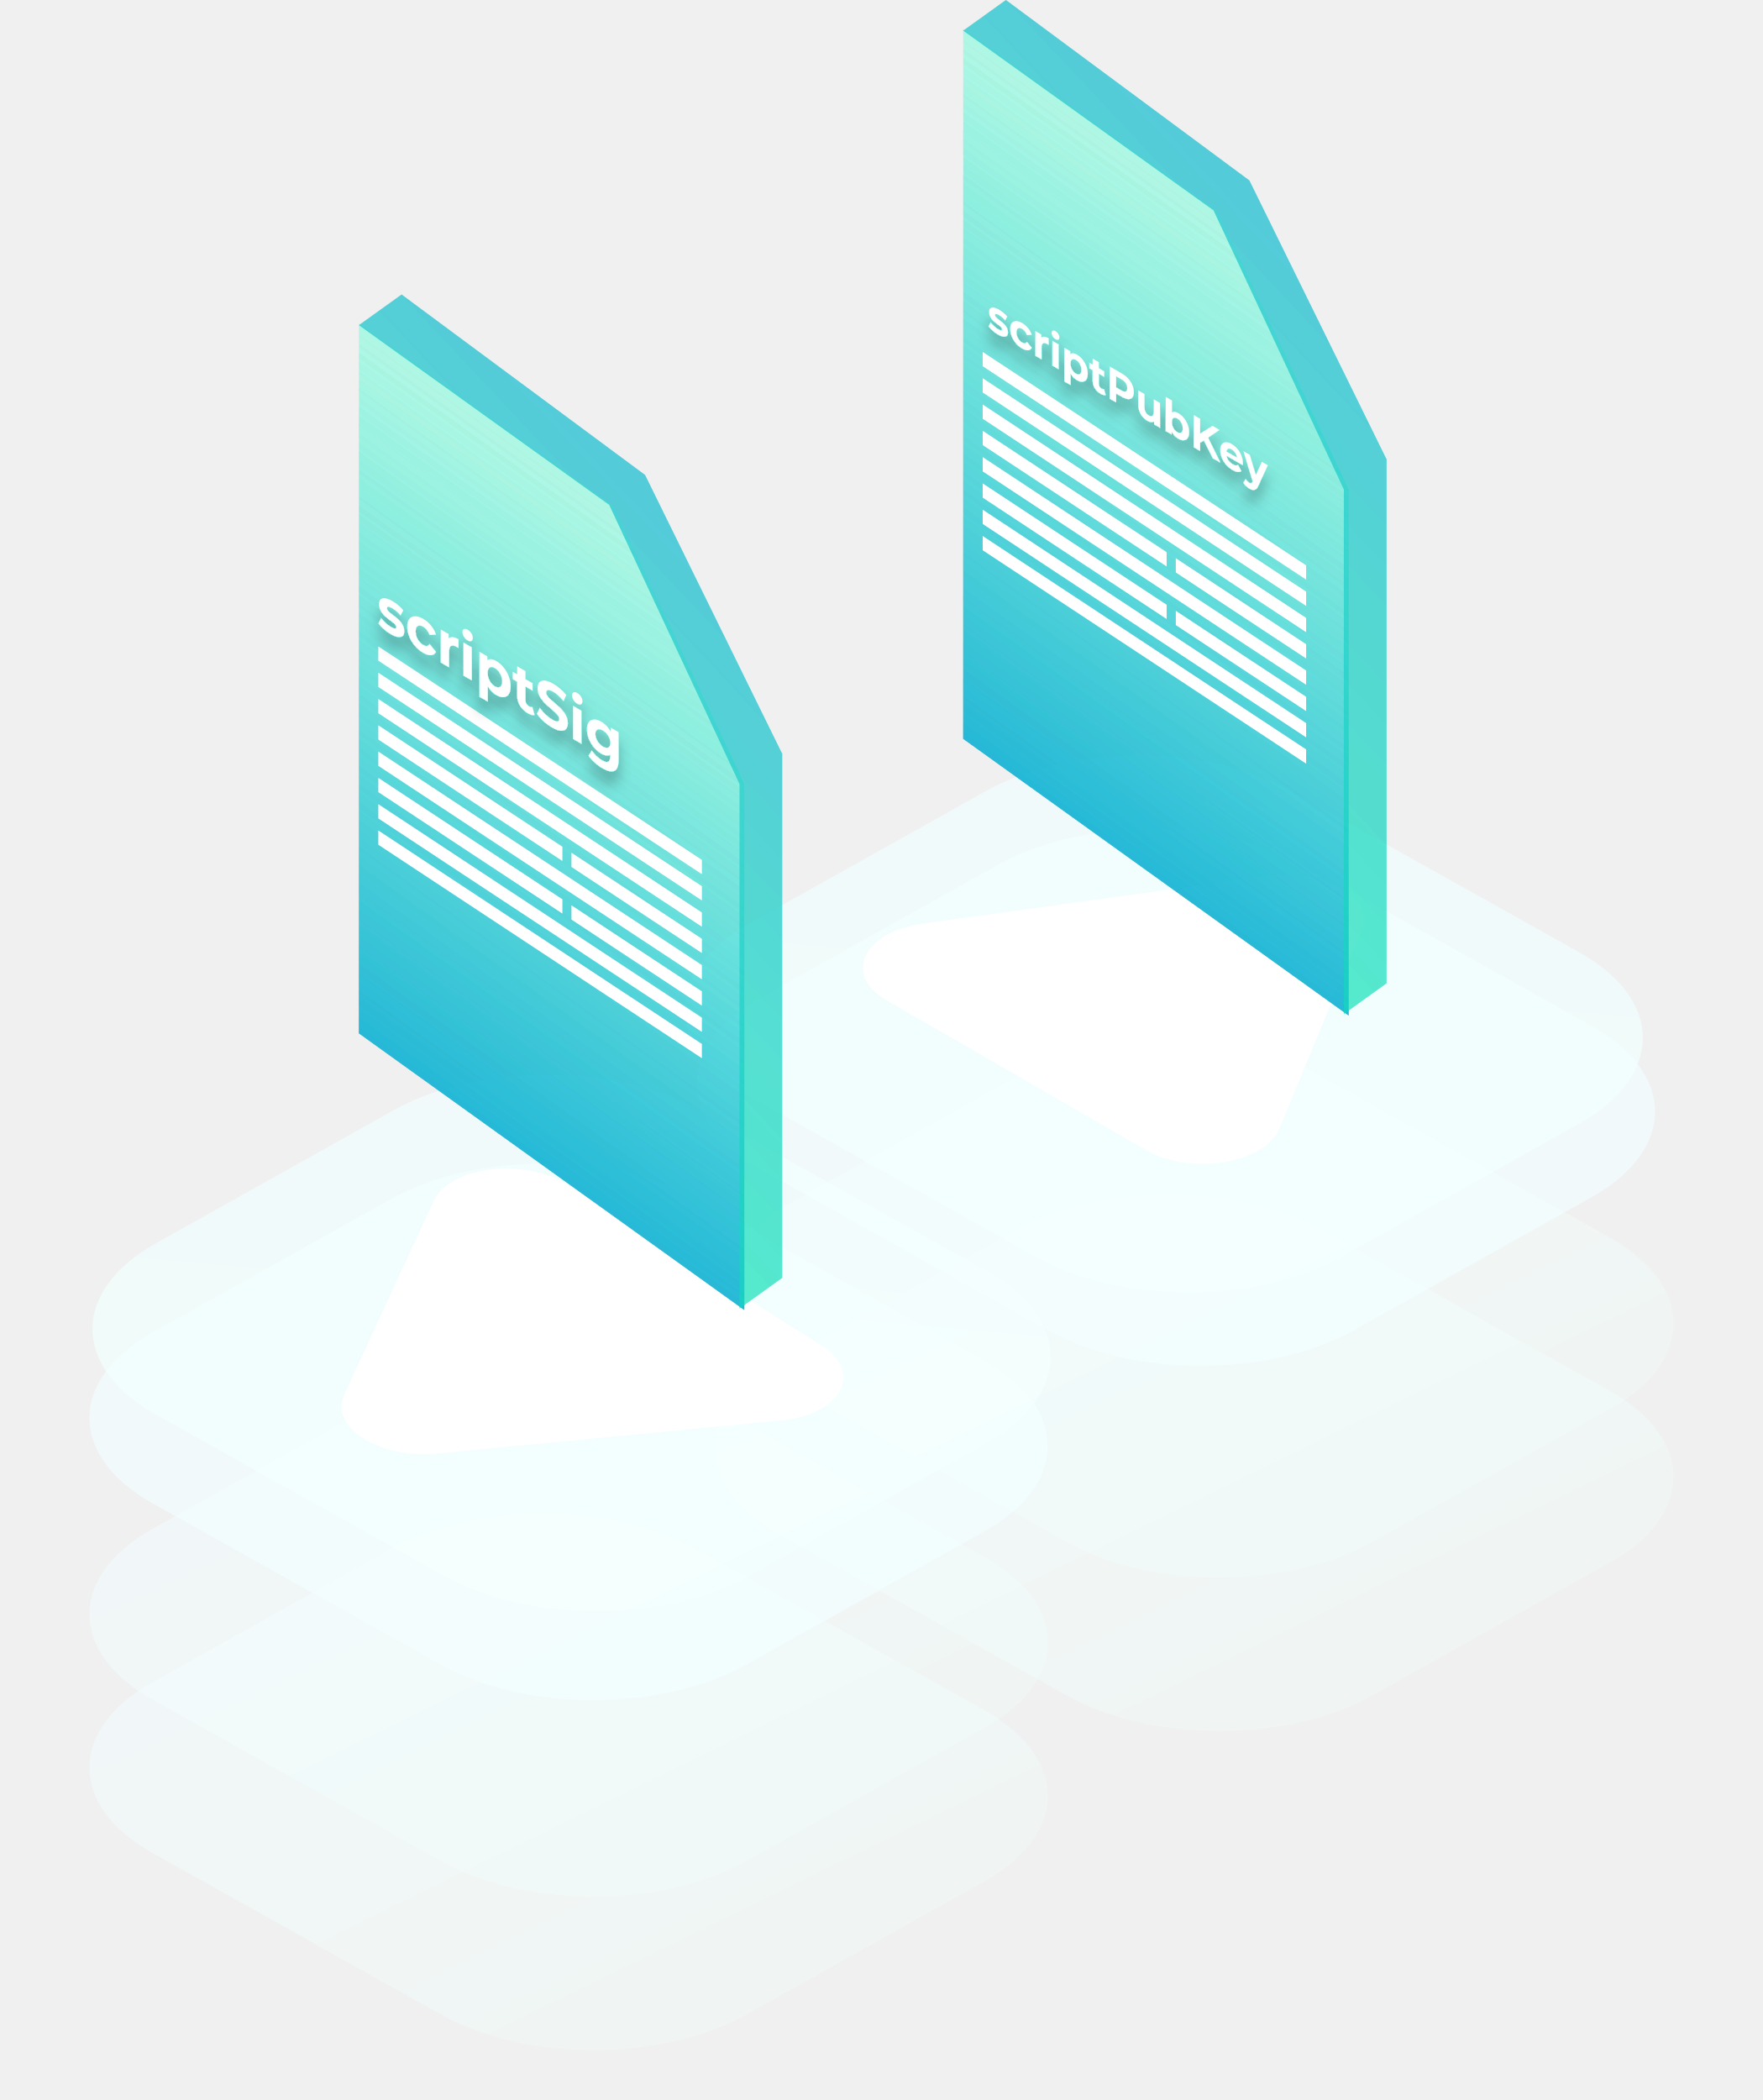
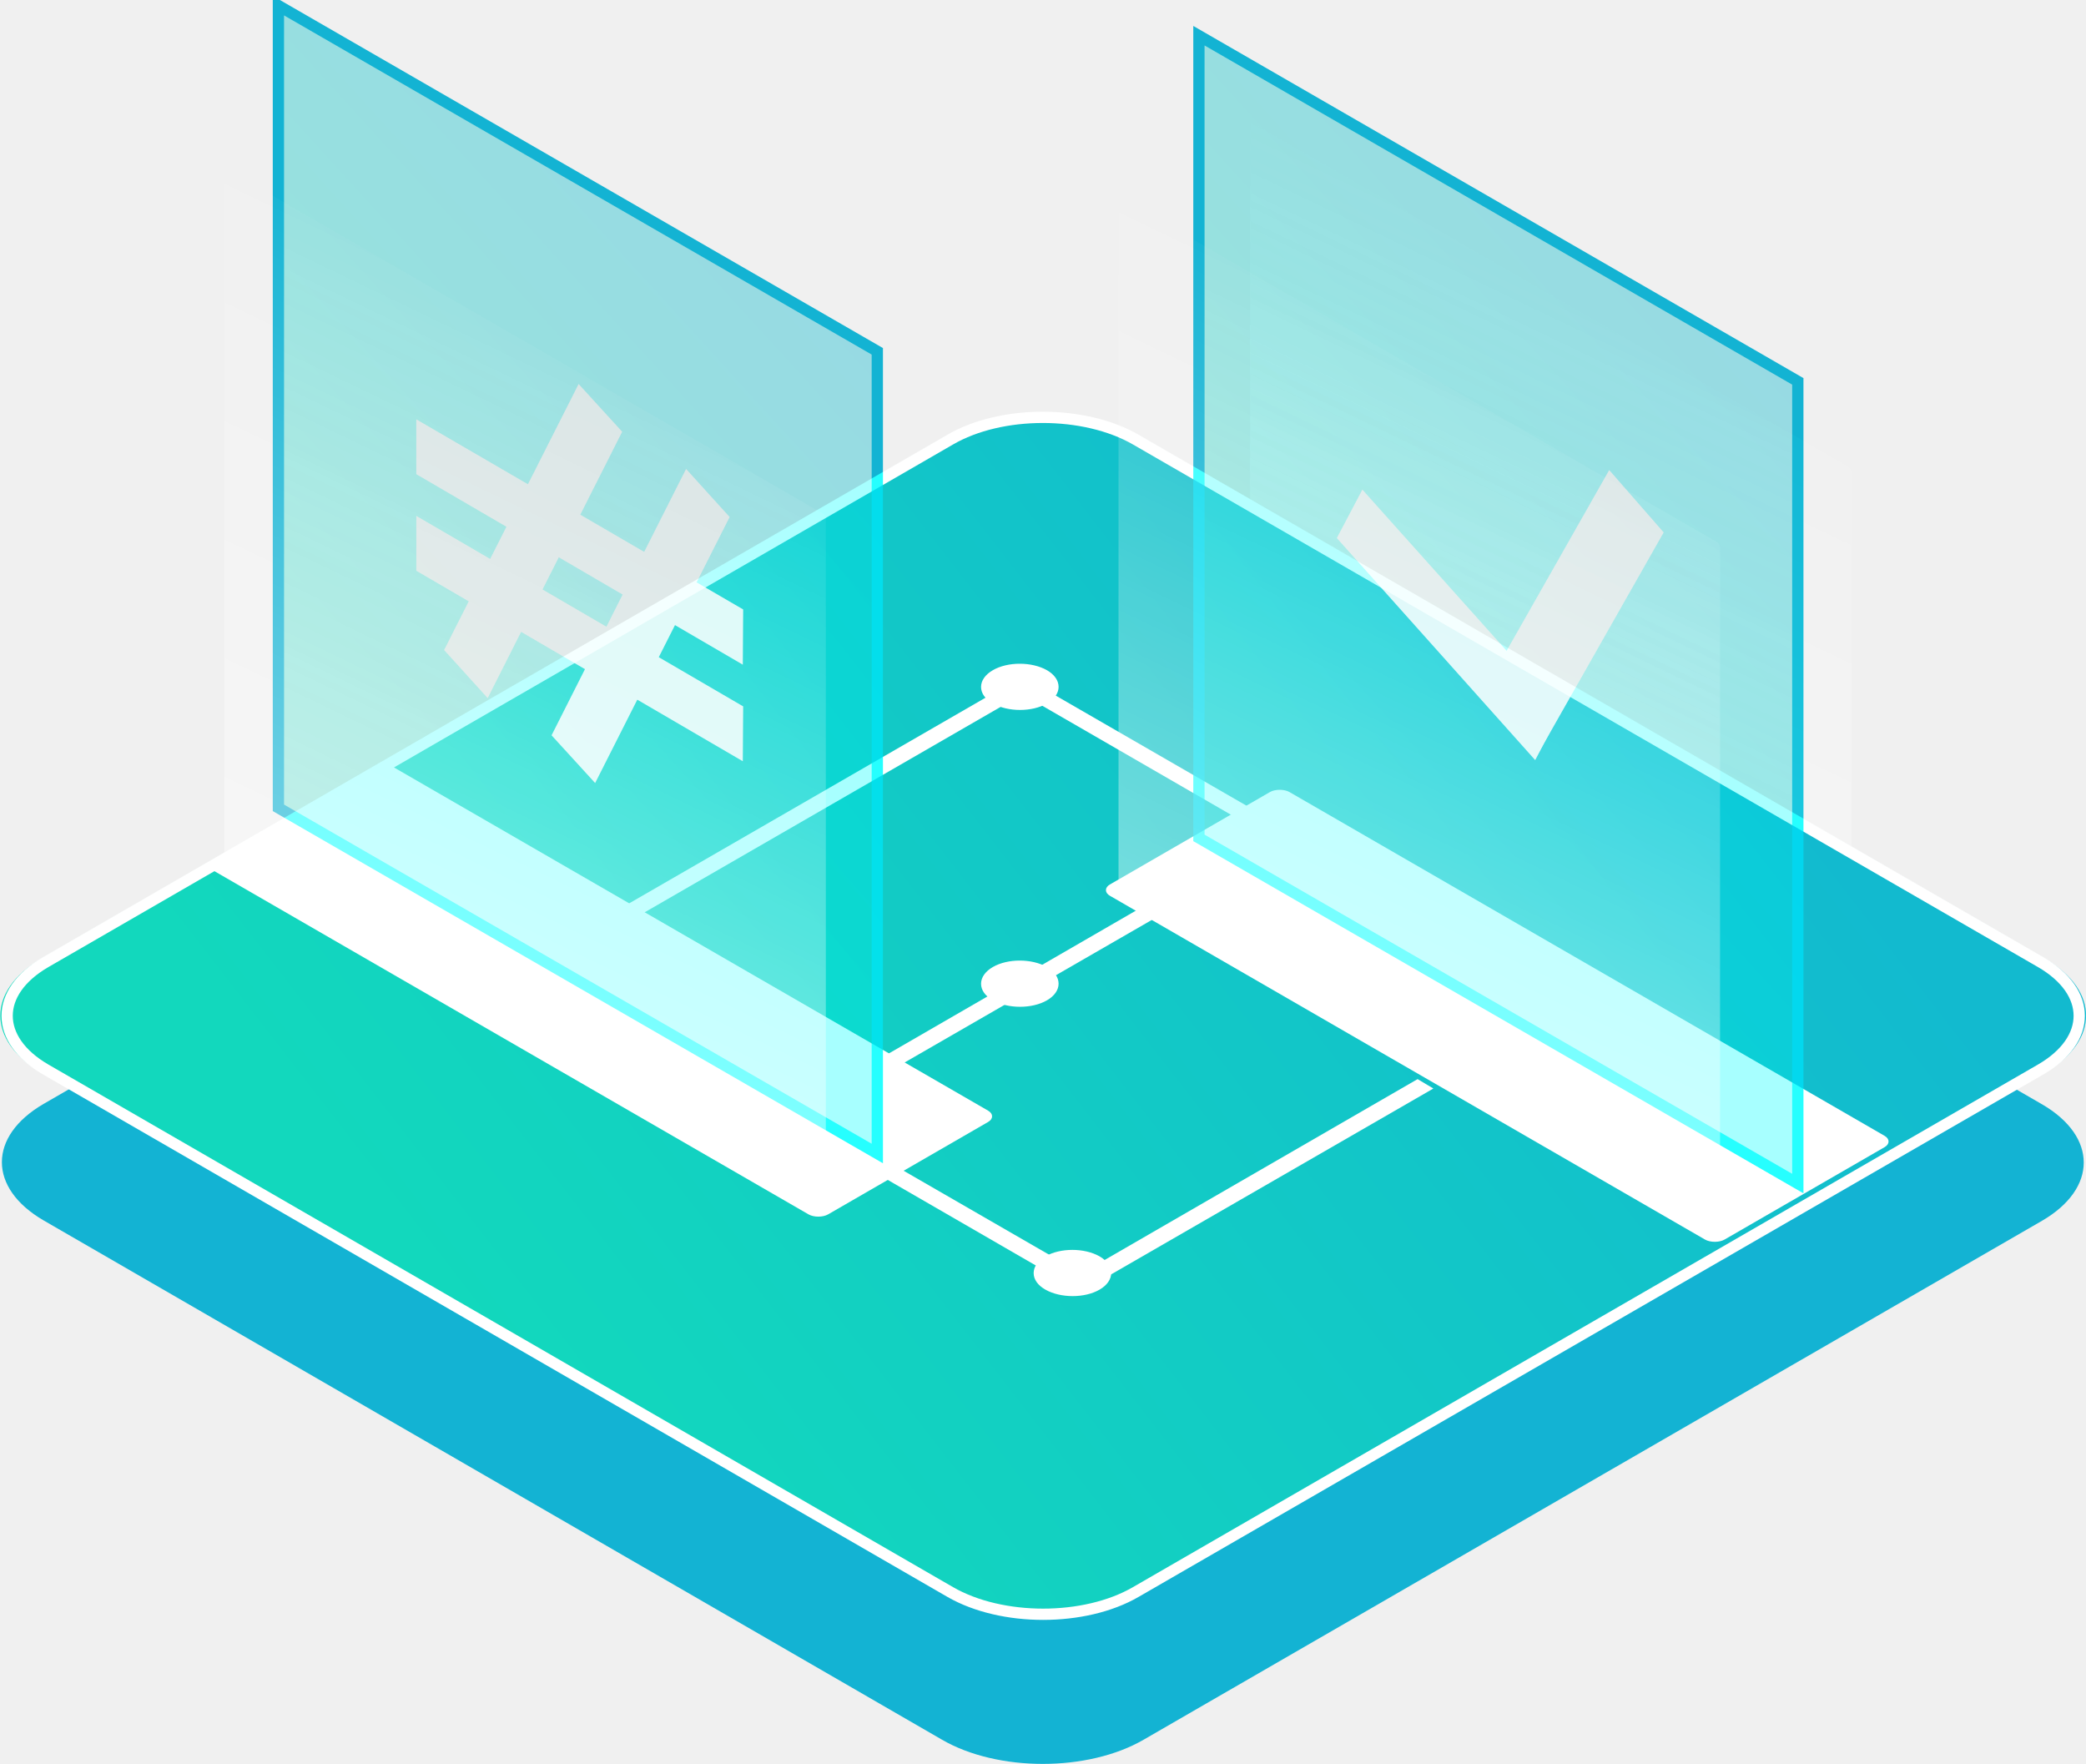
- <svg xmlns="http://www.w3.org/2000/svg" fill="none" viewBox="0 0 574.67 684.52">
-   <g style="mix-blend-mode:screen">
-     <rect width="221.779" height="203.028" rx="57" transform="matrix(0.872565 0.488498 -0.872565 0.488498 381.156 373)" fill="url(#paint0_linear_149_21)" />
-   </g>
-   <g style="mix-blend-mode:screen">
-     <rect width="221.779" height="203.028" rx="57" transform="matrix(0.872565 0.488498 -0.872565 0.488498 177.156 477)" fill="url(#paint1_linear_149_21)" />
-   </g>
-   <g style="mix-blend-mode:screen">
-     <rect width="221.779" height="203.028" rx="57" transform="matrix(0.872565 0.488498 -0.872565 0.488498 381.156 323)" fill="url(#paint2_linear_149_21)" />
-   </g>
-   <g style="mix-blend-mode:screen">
-     <rect width="221.779" height="203.028" rx="57" transform="matrix(0.872565 0.488498 -0.872565 0.488498 375.156 254)" fill="url(#paint3_linear_149_21)" />
-   </g>
-   <g style="mix-blend-mode:screen">
-     <rect width="221.779" height="203.028" rx="57" transform="matrix(0.872565 0.488498 -0.872565 0.488498 178.156 334)" fill="url(#paint4_linear_149_21)" />
-   </g>
-   <g style="mix-blend-mode:screen">
-     <rect width="221.779" height="203.028" rx="57" transform="matrix(0.872565 0.488498 -0.872565 0.488498 177.156 427)" fill="url(#paint5_linear_149_21)" />
-   </g>
-   <g style="mix-blend-mode:screen">
-     <rect width="221.779" height="203.028" rx="57" transform="matrix(0.872565 0.488498 -0.872565 0.488498 177.156 363)" fill="url(#paint6_linear_149_21)" />
-   </g>
-   <g style="mix-blend-mode:screen">
-     <rect width="221.779" height="203.028" rx="57" transform="matrix(0.872565 0.488498 -0.872565 0.488498 371.156 230)" fill="url(#paint7_linear_149_21)" />
-   </g>
-   <g style="mix-blend-mode:screen">
-     <path d="M412.681 285.627C431.331 283.059 448.116 292.75 443.667 303.517L417.033 367.975C412.365 379.272 388.053 383.241 373.829 375.029L288.819 325.949C274.595 317.737 281.471 303.7 301.038 301.005L412.681 285.627Z" fill="white" />
-   </g>
-   <g style="mix-blend-mode:screen">
-     <path d="M142.403 473.8C123.664 475.599 107.291 465.226 112.179 454.651L141.442 391.343C146.571 380.248 171.025 377.281 184.9 386.072L267.818 438.606C281.693 447.396 274.246 461.138 254.585 463.026L142.403 473.8Z" fill="white" />
-   </g>
-   <path fill-rule="evenodd" clip-rule="evenodd" d="M199.885 164.926L117 105.433V336.828L242.628 427V255.53L199.885 164.926Z" fill="url(#paint8_linear_149_21)" />
-   <path fill-rule="evenodd" clip-rule="evenodd" d="M199.885 164.926L117 105.433V336.828L242.628 427V255.53L199.885 164.926Z" fill="url(#paint9_linear_149_21)" />
-   <path fill-rule="evenodd" clip-rule="evenodd" d="M117 105.988L130.916 96L210.286 154.82L210.287 154.819L254.89 245.503L255.002 245.423V416.523L241.086 426.511V255.527L241.08 255.532L198.502 164.354L198.414 164.425L117 105.988Z" fill="url(#paint10_linear_149_21)" />
-   <g style="mix-blend-mode:screen">
-     <rect width="126.313" height="4.616" transform="matrix(0.834691 0.550719 0 1 123.352 210.729)" fill="white" />
-   </g>
-   <g style="mix-blend-mode:screen">
-     <rect width="71.837" height="4.616" transform="matrix(0.834691 0.550719 0 1 123.352 236.444)" fill="white" />
-   </g>
-   <g style="mix-blend-mode:screen">
-     <rect width="50.884" height="4.616" transform="matrix(0.834691 0.550719 0 1 186.312 277.984)" fill="white" />
-   </g>
-   <g style="mix-blend-mode:screen">
-     <rect width="50.884" height="4.616" transform="matrix(0.834691 0.550719 0 1 186.312 295.127)" fill="white" />
-   </g>
-   <g style="mix-blend-mode:screen">
-     <rect width="126.313" height="4.616" transform="matrix(0.834691 0.550719 0 1 123.352 227.873)" fill="white" />
-   </g>
-   <g style="mix-blend-mode:screen">
-     <rect width="126.313" height="4.616" transform="matrix(0.834691 0.550719 0 1 123.352 219.301)" fill="white" />
-   </g>
-   <g style="mix-blend-mode:screen">
-     <rect width="126.313" height="4.616" transform="matrix(0.834691 0.550719 0 1 123.352 245.016)" fill="white" />
-   </g>
-   <g style="mix-blend-mode:screen">
-     <rect width="126.313" height="4.616" transform="matrix(0.834691 0.550719 0 1 123.352 270.731)" fill="white" />
-   </g>
-   <g style="mix-blend-mode:screen">
-     <rect width="126.313" height="4.616" transform="matrix(0.834691 0.550719 0 1 123.352 262.159)" fill="white" />
-   </g>
-   <g style="mix-blend-mode:screen">
-     <rect width="71.837" height="4.616" transform="matrix(0.834691 0.550719 0 1 123.352 253.587)" fill="white" />
-   </g>
-   <path fill-rule="evenodd" clip-rule="evenodd" d="M199.885 164.926L117 105.433V336.828L242.628 427V255.53L199.885 164.926Z" fill="url(#paint11_linear_149_21)" />
-   <path fill-rule="evenodd" clip-rule="evenodd" d="M199.885 164.926L117 105.433V336.828L242.628 427V255.53L199.885 164.926Z" fill="url(#paint12_linear_149_21)" />
-   <path fill-rule="evenodd" clip-rule="evenodd" d="M117 105.988L130.916 96L210.286 154.82L210.287 154.819L254.89 245.503L255.002 245.423V416.523L241.086 426.511V255.527L241.08 255.532L198.502 164.354L198.414 164.425L117 105.988Z" fill="url(#paint13_linear_149_21)" />
-   <g style="mix-blend-mode:screen">
-     <rect width="126.313" height="4.616" transform="matrix(0.834691 0.550719 0 1 123.352 210.729)" fill="white" />
-   </g>
-   <g style="mix-blend-mode:screen">
-     <rect width="71.837" height="4.616" transform="matrix(0.834691 0.550719 0 1 123.352 236.444)" fill="white" />
-   </g>
-   <g style="mix-blend-mode:screen">
-     <rect width="50.884" height="4.616" transform="matrix(0.834691 0.550719 0 1 186.312 277.984)" fill="white" />
-   </g>
-   <g style="mix-blend-mode:screen">
-     <rect width="50.884" height="4.616" transform="matrix(0.834691 0.550719 0 1 186.312 295.127)" fill="white" />
-   </g>
-   <g style="mix-blend-mode:screen">
-     <rect width="126.313" height="4.616" transform="matrix(0.834691 0.550719 0 1 123.352 227.873)" fill="white" />
-   </g>
-   <g style="mix-blend-mode:screen">
-     <rect width="126.313" height="4.616" transform="matrix(0.834691 0.550719 0 1 123.352 219.301)" fill="white" />
-   </g>
-   <g style="mix-blend-mode:screen">
-     <rect width="126.313" height="4.616" transform="matrix(0.834691 0.550719 0 1 123.352 245.016)" fill="white" />
-   </g>
-   <g style="mix-blend-mode:screen">
-     <rect width="126.313" height="4.616" transform="matrix(0.834691 0.550719 0 1 123.352 270.731)" fill="white" />
-   </g>
-   <g style="mix-blend-mode:screen">
-     <rect width="126.313" height="4.616" transform="matrix(0.834691 0.550719 0 1 123.352 262.159)" fill="white" />
-   </g>
-   <g style="mix-blend-mode:screen">
-     <rect width="71.837" height="4.616" transform="matrix(0.834691 0.550719 0 1 123.352 253.587)" fill="white" />
-   </g>
-   <path fill-rule="evenodd" clip-rule="evenodd" d="M396.885 68.926L314 9.433V240.828L439.628 331V159.53L396.885 68.926Z" fill="url(#paint14_linear_149_21)" />
-   <path fill-rule="evenodd" clip-rule="evenodd" d="M396.885 68.926L314 9.433V240.828L439.628 331V159.53L396.885 68.926Z" fill="url(#paint15_linear_149_21)" />
-   <path fill-rule="evenodd" clip-rule="evenodd" d="M314 9.988L327.916 0L407.286 58.82L407.287 58.819L451.89 149.503L452.002 149.423V320.523L438.086 330.511V159.527L438.08 159.532L395.502 68.354L395.414 68.425L314 9.988Z" fill="url(#paint16_linear_149_21)" />
-   <g style="mix-blend-mode:screen">
-     <rect width="126.313" height="4.616" transform="matrix(0.834691 0.550719 0 1 320.352 114.729)" fill="white" />
-   </g>
-   <g style="mix-blend-mode:screen">
-     <rect width="71.837" height="4.616" transform="matrix(0.834691 0.550719 0 1 320.352 140.444)" fill="white" />
-   </g>
-   <g style="mix-blend-mode:screen">
-     <rect width="50.884" height="4.616" transform="matrix(0.834691 0.550719 0 1 383.312 181.984)" fill="white" />
-   </g>
-   <g style="mix-blend-mode:screen">
-     <rect width="50.884" height="4.616" transform="matrix(0.834691 0.550719 0 1 383.312 199.127)" fill="white" />
-   </g>
-   <g style="mix-blend-mode:screen">
-     <rect width="126.313" height="4.616" transform="matrix(0.834691 0.550719 0 1 320.352 131.873)" fill="white" />
-   </g>
-   <g style="mix-blend-mode:screen">
-     <rect width="126.313" height="4.616" transform="matrix(0.834691 0.550719 0 1 320.352 123.301)" fill="white" />
-   </g>
-   <g style="mix-blend-mode:screen">
-     <rect width="126.313" height="4.616" transform="matrix(0.834691 0.550719 0 1 320.352 149.016)" fill="white" />
-   </g>
-   <g style="mix-blend-mode:screen">
-     <rect width="126.313" height="4.616" transform="matrix(0.834691 0.550719 0 1 320.352 174.731)" fill="white" />
-   </g>
-   <g style="mix-blend-mode:screen">
-     <rect width="126.313" height="4.616" transform="matrix(0.834691 0.550719 0 1 320.352 166.159)" fill="white" />
-   </g>
-   <g style="mix-blend-mode:screen">
-     <rect width="71.837" height="4.616" transform="matrix(0.834691 0.550719 0 1 320.352 157.587)" fill="white" />
-   </g>
-   <path fill-rule="evenodd" clip-rule="evenodd" d="M396.885 68.926L314 9.433V240.828L439.628 331V159.53L396.885 68.926Z" fill="url(#paint17_linear_149_21)" />
-   <path fill-rule="evenodd" clip-rule="evenodd" d="M396.885 68.926L314 9.433V240.828L439.628 331V159.53L396.885 68.926Z" fill="url(#paint18_linear_149_21)" />
-   <path fill-rule="evenodd" clip-rule="evenodd" d="M314 9.988L327.916 0L407.286 58.82L407.287 58.819L451.89 149.503L452.002 149.423V320.523L438.086 330.511V159.527L438.08 159.532L395.502 68.354L395.414 68.425L314 9.988Z" fill="url(#paint19_linear_149_21)" />
-   <g style="mix-blend-mode:screen">
-     <rect width="126.313" height="4.616" transform="matrix(0.834691 0.550719 0 1 320.352 114.729)" fill="white" />
-   </g>
-   <g style="mix-blend-mode:screen">
-     <rect width="71.837" height="4.616" transform="matrix(0.834691 0.550719 0 1 320.352 140.444)" fill="white" />
-   </g>
-   <g style="mix-blend-mode:screen">
-     <rect width="50.884" height="4.616" transform="matrix(0.834691 0.550719 0 1 383.312 181.984)" fill="white" />
-   </g>
-   <g style="mix-blend-mode:screen">
-     <rect width="50.884" height="4.616" transform="matrix(0.834691 0.550719 0 1 383.312 199.127)" fill="white" />
-   </g>
-   <g style="mix-blend-mode:screen">
-     <rect width="126.313" height="4.616" transform="matrix(0.834691 0.550719 0 1 320.352 131.873)" fill="white" />
-   </g>
-   <g style="mix-blend-mode:screen">
-     <rect width="126.313" height="4.616" transform="matrix(0.834691 0.550719 0 1 320.352 123.301)" fill="white" />
-   </g>
-   <g style="mix-blend-mode:screen">
-     <rect width="126.313" height="4.616" transform="matrix(0.834691 0.550719 0 1 320.352 149.016)" fill="white" />
-   </g>
-   <g style="mix-blend-mode:screen">
-     <rect width="126.313" height="4.616" transform="matrix(0.834691 0.550719 0 1 320.352 174.731)" fill="white" />
-   </g>
-   <g style="mix-blend-mode:screen">
-     <rect width="126.313" height="4.616" transform="matrix(0.834691 0.550719 0 1 320.352 166.159)" fill="white" />
-   </g>
-   <g style="mix-blend-mode:screen">
-     <rect width="71.837" height="4.616" transform="matrix(0.834691 0.550719 0 1 320.352 157.587)" fill="white" />
-   </g>
-   <g filter="url(#filter0_d_149_21)">
-     <path d="M127.382 206.69C126.585 206.23 125.817 205.68 125.078 205.04C124.351 204.393 123.774 203.78 123.346 203.2L124.247 201.48C124.674 202.033 125.177 202.577 125.754 203.11C126.343 203.637 126.92 204.063 127.486 204.39C128.11 204.75 128.548 204.917 128.802 204.89C129.068 204.87 129.201 204.707 129.201 204.4C129.201 204.147 129.097 203.9 128.889 203.66C128.693 203.413 128.427 203.16 128.092 202.9C127.757 202.64 127.388 202.36 126.984 202.06C126.591 201.767 126.193 201.45 125.789 201.11C125.384 200.757 125.015 200.37 124.68 199.95C124.345 199.53 124.074 199.067 123.866 198.56C123.67 198.06 123.572 197.503 123.572 196.89C123.572 196.21 123.739 195.707 124.074 195.38C124.42 195.06 124.917 194.94 125.563 195.02C126.21 195.087 126.984 195.38 127.884 195.9C128.519 196.267 129.166 196.72 129.824 197.26C130.482 197.8 131.031 198.35 131.47 198.91L130.569 200.61C130.119 200.043 129.663 199.573 129.201 199.2C128.75 198.82 128.312 198.507 127.884 198.26C127.284 197.913 126.845 197.753 126.568 197.78C126.291 197.807 126.152 197.967 126.152 198.26C126.152 198.527 126.25 198.783 126.447 199.03C126.655 199.283 126.926 199.547 127.261 199.82C127.596 200.093 127.959 200.377 128.352 200.67C128.756 200.957 129.16 201.277 129.564 201.63C129.969 201.983 130.332 202.367 130.656 202.78C130.991 203.187 131.262 203.643 131.47 204.15C131.678 204.643 131.781 205.197 131.781 205.81C131.781 206.477 131.608 206.97 131.262 207.29C130.915 207.597 130.413 207.707 129.755 207.62C129.108 207.54 128.317 207.23 127.382 206.69ZM137.952 212.793C136.947 212.213 136.052 211.463 135.267 210.542C134.482 209.609 133.864 208.593 133.414 207.492C132.975 206.399 132.756 205.319 132.756 204.252C132.756 203.172 132.975 202.346 133.414 201.772C133.864 201.192 134.482 200.896 135.267 200.882C136.052 200.856 136.947 201.133 137.952 201.713C138.933 202.279 139.788 203.012 140.515 203.912C141.243 204.799 141.78 205.782 142.126 206.862L140.03 206.952C139.788 206.306 139.482 205.756 139.112 205.303C138.754 204.856 138.362 204.509 137.935 204.263C137.473 203.996 137.057 203.876 136.688 203.902C136.318 203.929 136.024 204.099 135.804 204.412C135.596 204.732 135.492 205.206 135.492 205.832C135.492 206.459 135.596 207.052 135.804 207.612C136.024 208.179 136.318 208.689 136.688 209.142C137.057 209.596 137.473 209.956 137.935 210.223C138.362 210.469 138.754 210.583 139.112 210.562C139.482 210.536 139.788 210.333 140.03 209.953L142.126 212.483C141.78 213.149 141.243 213.513 140.515 213.573C139.788 213.619 138.933 213.359 137.952 212.793ZM143.682 215.941V205.181L146.263 206.671V209.711L145.899 208.621C146.176 208.021 146.621 207.704 147.233 207.671C147.845 207.624 148.589 207.854 149.467 208.361V211.241C149.351 211.161 149.248 211.094 149.155 211.041C149.063 210.974 148.965 210.911 148.861 210.851C148.122 210.424 147.521 210.324 147.059 210.551C146.609 210.771 146.384 211.394 146.384 212.421V217.501L143.682 215.941ZM151.09 220.218V209.458L153.792 211.018V221.778L151.09 220.218ZM152.441 208.738C151.945 208.451 151.541 208.051 151.229 207.538C150.917 207.025 150.761 206.521 150.761 206.028C150.761 205.535 150.917 205.211 151.229 205.058C151.541 204.905 151.945 204.971 152.441 205.258C152.938 205.545 153.342 205.938 153.654 206.438C153.966 206.925 154.122 207.415 154.122 207.908C154.122 208.428 153.966 208.771 153.654 208.938C153.354 209.098 152.95 209.031 152.441 208.738ZM161.808 226.566C161.023 226.113 160.336 225.516 159.747 224.776C159.158 224.036 158.696 223.163 158.361 222.156C158.038 221.143 157.876 220.009 157.876 218.756C157.876 217.489 158.032 216.539 158.344 215.906C158.656 215.273 159.106 214.926 159.695 214.866C160.284 214.806 160.988 215.013 161.808 215.486C162.686 215.993 163.471 216.679 164.164 217.546C164.868 218.406 165.422 219.366 165.826 220.426C166.242 221.493 166.45 222.586 166.45 223.706C166.45 224.839 166.242 225.699 165.826 226.286C165.422 226.879 164.868 227.199 164.164 227.246C163.471 227.299 162.686 227.073 161.808 226.566ZM156.3 227.106V212.466L158.881 213.956V216.156L158.829 219.326L159.002 222.606V228.666L156.3 227.106ZM161.34 223.736C161.791 223.996 162.189 224.106 162.536 224.066C162.894 224.033 163.176 223.856 163.384 223.536C163.604 223.209 163.713 222.739 163.713 222.126C163.713 221.499 163.604 220.903 163.384 220.336C163.176 219.776 162.894 219.273 162.536 218.826C162.189 218.386 161.791 218.036 161.34 217.776C160.89 217.516 160.486 217.403 160.128 217.436C159.77 217.469 159.487 217.646 159.279 217.966C159.071 218.286 158.968 218.759 158.968 219.386C158.968 219.999 159.071 220.593 159.279 221.166C159.487 221.726 159.77 222.229 160.128 222.676C160.486 223.123 160.89 223.476 161.34 223.736ZM172.069 232.49C170.972 231.857 170.118 231.043 169.506 230.05C168.894 229.043 168.588 227.9 168.588 226.62V217.18L171.29 218.74V228.14C171.29 228.593 171.394 229.007 171.602 229.38C171.809 229.74 172.092 230.023 172.45 230.23C172.878 230.477 173.241 230.553 173.542 230.46L174.269 233.08C173.992 233.147 173.657 233.127 173.264 233.02C172.883 232.907 172.485 232.73 172.069 232.49ZM167.15 221.37V218.97L173.611 222.7V225.1L167.15 221.37ZM179.96 237.126C178.99 236.566 178.06 235.883 177.171 235.076C176.282 234.256 175.566 233.449 175.024 232.656L175.976 230.766C176.496 231.493 177.108 232.199 177.812 232.886C178.528 233.566 179.25 234.116 179.977 234.536C180.532 234.856 180.976 235.053 181.311 235.126C181.657 235.193 181.911 235.159 182.073 235.026C182.235 234.893 182.316 234.679 182.316 234.386C182.316 234.013 182.189 233.646 181.935 233.286C181.68 232.913 181.346 232.539 180.93 232.166C180.514 231.779 180.052 231.379 179.544 230.966C179.048 230.546 178.545 230.096 178.037 229.616C177.541 229.143 177.085 228.639 176.669 228.106C176.253 227.573 175.913 226.989 175.647 226.356C175.393 225.729 175.266 225.043 175.266 224.296C175.266 223.496 175.451 222.876 175.82 222.436C176.201 221.989 176.767 221.789 177.518 221.836C178.28 221.876 179.233 222.226 180.376 222.886C181.138 223.326 181.888 223.866 182.627 224.506C183.366 225.133 184.019 225.816 184.585 226.556L183.719 228.516C183.153 227.816 182.587 227.216 182.021 226.716C181.455 226.203 180.901 225.789 180.358 225.476C179.816 225.163 179.371 224.979 179.025 224.926C178.678 224.873 178.43 224.923 178.28 225.076C178.13 225.216 178.055 225.439 178.055 225.746C178.055 226.106 178.182 226.473 178.436 226.846C178.69 227.206 179.025 227.573 179.44 227.946C179.856 228.319 180.312 228.716 180.809 229.136C181.317 229.563 181.819 230.006 182.316 230.466C182.824 230.933 183.286 231.433 183.701 231.966C184.117 232.499 184.452 233.079 184.706 233.706C184.971 234.339 185.104 235.023 185.104 235.756C185.104 236.543 184.914 237.153 184.533 237.586C184.152 238.019 183.58 238.216 182.818 238.176C182.067 238.143 181.115 237.793 179.96 237.126ZM186.831 240.853V230.093L189.533 231.653V242.413L186.831 240.853ZM188.182 229.373C187.685 229.086 187.281 228.686 186.97 228.173C186.658 227.659 186.502 227.156 186.502 226.663C186.502 226.169 186.658 225.846 186.97 225.693C187.281 225.539 187.685 225.606 188.182 225.893C188.678 226.179 189.083 226.573 189.394 227.073C189.706 227.559 189.862 228.049 189.862 228.543C189.862 229.063 189.706 229.406 189.394 229.573C189.094 229.733 188.69 229.666 188.182 229.373ZM196.423 250.431C195.545 249.924 194.696 249.307 193.877 248.581C193.068 247.874 192.393 247.117 191.85 246.311L192.924 244.691C193.317 245.291 193.813 245.871 194.414 246.431C195.026 247.011 195.626 247.471 196.215 247.811C197.173 248.364 197.866 248.517 198.293 248.271C198.732 248.031 198.952 247.424 198.952 246.451V244.831L199.125 242.231L199.09 239.491V237.171L201.654 238.651V247.611C201.654 249.611 201.203 250.824 200.303 251.251C199.402 251.677 198.109 251.404 196.423 250.431ZM196.007 245.631C195.141 245.131 194.356 244.464 193.651 243.631C192.959 242.791 192.399 241.861 191.971 240.841C191.556 239.814 191.348 238.781 191.348 237.741C191.348 236.687 191.556 235.894 191.971 235.361C192.399 234.821 192.959 234.537 193.651 234.511C194.356 234.491 195.141 234.731 196.007 235.231C196.792 235.684 197.485 236.271 198.085 236.991C198.686 237.697 199.154 238.534 199.488 239.501C199.823 240.454 199.991 241.531 199.991 242.731C199.991 243.917 199.823 244.801 199.488 245.381C199.154 245.947 198.686 246.244 198.085 246.271C197.485 246.297 196.792 246.084 196.007 245.631ZM196.544 243.381C197.017 243.654 197.439 243.791 197.808 243.791C198.178 243.777 198.467 243.631 198.674 243.351C198.882 243.071 198.986 242.671 198.986 242.151C198.986 241.617 198.882 241.097 198.674 240.591C198.467 240.071 198.178 239.597 197.808 239.171C197.439 238.731 197.017 238.374 196.544 238.101C196.071 237.827 195.649 237.697 195.28 237.711C194.91 237.711 194.616 237.847 194.396 238.121C194.188 238.387 194.084 238.787 194.084 239.321C194.084 239.841 194.188 240.361 194.396 240.881C194.616 241.407 194.91 241.891 195.28 242.331C195.649 242.757 196.071 243.107 196.544 243.381Z" fill="white" />
-   </g>
-   <g filter="url(#filter1_d_149_21)">
-     <path d="M325.287 109.018C324.689 108.673 324.113 108.26 323.559 107.78C323.013 107.295 322.58 106.835 322.26 106.4L322.935 105.11C323.256 105.525 323.632 105.932 324.065 106.332C324.507 106.727 324.94 107.047 325.365 107.292C325.832 107.563 326.161 107.688 326.352 107.668C326.551 107.652 326.651 107.53 326.651 107.3C326.651 107.11 326.573 106.925 326.417 106.745C326.27 106.56 326.07 106.37 325.819 106.175C325.568 105.98 325.291 105.77 324.988 105.545C324.693 105.325 324.395 105.087 324.091 104.832C323.788 104.567 323.511 104.277 323.26 103.962C323.009 103.647 322.805 103.3 322.65 102.92C322.502 102.545 322.429 102.127 322.429 101.667C322.429 101.157 322.554 100.78 322.805 100.535C323.065 100.295 323.438 100.205 323.923 100.265C324.408 100.315 324.988 100.535 325.663 100.925C326.14 101.2 326.625 101.54 327.118 101.945C327.612 102.35 328.023 102.763 328.352 103.182L327.677 104.457C327.339 104.032 326.997 103.68 326.651 103.4C326.313 103.115 325.984 102.88 325.663 102.695C325.213 102.435 324.884 102.315 324.676 102.335C324.468 102.355 324.364 102.475 324.364 102.695C324.364 102.895 324.438 103.087 324.585 103.272C324.741 103.462 324.944 103.66 325.196 103.865C325.447 104.07 325.72 104.282 326.014 104.502C326.317 104.718 326.62 104.957 326.923 105.222C327.226 105.487 327.499 105.775 327.742 106.085C327.993 106.39 328.196 106.733 328.352 107.112C328.508 107.483 328.586 107.898 328.586 108.358C328.586 108.858 328.456 109.228 328.196 109.468C327.937 109.698 327.56 109.78 327.066 109.715C326.581 109.655 325.988 109.423 325.287 109.018ZM333.214 113.594C332.461 113.159 331.789 112.597 331.2 111.907C330.612 111.207 330.148 110.444 329.81 109.619C329.481 108.799 329.317 107.989 329.317 107.189C329.317 106.379 329.481 105.759 329.81 105.329C330.148 104.894 330.612 104.672 331.2 104.662C331.789 104.642 332.461 104.849 333.214 105.284C333.95 105.709 334.591 106.259 335.137 106.934C335.682 107.599 336.085 108.337 336.345 109.147L334.773 109.214C334.591 108.729 334.361 108.317 334.084 107.977C333.816 107.642 333.521 107.382 333.201 107.197C332.855 106.997 332.543 106.907 332.266 106.927C331.989 106.947 331.768 107.074 331.603 107.309C331.447 107.549 331.369 107.904 331.369 108.374C331.369 108.844 331.447 109.289 331.603 109.709C331.768 110.134 331.989 110.517 332.266 110.857C332.543 111.197 332.855 111.467 333.201 111.667C333.521 111.852 333.816 111.937 334.084 111.922C334.361 111.902 334.591 111.749 334.773 111.464L336.345 113.362C336.085 113.862 335.682 114.134 335.137 114.179C334.591 114.214 333.95 114.019 333.214 113.594ZM337.511 115.956V107.886L339.447 109.003V111.283L339.174 110.466C339.382 110.016 339.715 109.778 340.174 109.753C340.633 109.718 341.192 109.891 341.85 110.271V112.431C341.764 112.371 341.686 112.321 341.616 112.281C341.547 112.231 341.473 112.183 341.396 112.138C340.841 111.818 340.391 111.743 340.045 111.913C339.707 112.078 339.538 112.546 339.538 113.316V117.126L337.511 115.956ZM343.068 119.164V111.094L345.094 112.264V120.334L343.068 119.164ZM344.081 110.554C343.709 110.339 343.406 110.039 343.172 109.654C342.938 109.269 342.821 108.891 342.821 108.521C342.821 108.151 342.938 107.909 343.172 107.794C343.406 107.679 343.709 107.729 344.081 107.944C344.454 108.159 344.757 108.454 344.99 108.829C345.224 109.194 345.341 109.561 345.341 109.931C345.341 110.321 345.224 110.579 344.99 110.704C344.765 110.824 344.462 110.774 344.081 110.554ZM351.106 123.924C350.517 123.584 350.002 123.137 349.56 122.582C349.119 122.027 348.772 121.372 348.521 120.617C348.278 119.857 348.157 119.007 348.157 118.067C348.157 117.117 348.274 116.404 348.508 115.929C348.742 115.454 349.08 115.194 349.521 115.149C349.963 115.104 350.491 115.259 351.106 115.614C351.764 115.994 352.353 116.509 352.873 117.159C353.401 117.804 353.817 118.524 354.12 119.319C354.432 120.119 354.587 120.939 354.587 121.779C354.587 122.629 354.432 123.274 354.12 123.714C353.817 124.159 353.401 124.399 352.873 124.434C352.353 124.474 351.764 124.304 351.106 123.924ZM346.975 124.329V113.349L348.911 114.467V116.117L348.872 118.494L349.002 120.954V125.499L346.975 124.329ZM350.755 121.802C351.093 121.997 351.392 122.079 351.652 122.049C351.92 122.024 352.132 121.892 352.288 121.652C352.453 121.407 352.535 121.054 352.535 120.594C352.535 120.124 352.453 119.677 352.288 119.252C352.132 118.832 351.92 118.454 351.652 118.119C351.392 117.789 351.093 117.527 350.755 117.332C350.418 117.137 350.114 117.052 349.846 117.077C349.578 117.102 349.365 117.234 349.209 117.474C349.054 117.714 348.976 118.069 348.976 118.539C348.976 118.999 349.054 119.444 349.209 119.874C349.365 120.294 349.578 120.672 349.846 121.007C350.114 121.342 350.418 121.607 350.755 121.802ZM358.802 128.368C357.979 127.893 357.338 127.283 356.879 126.538C356.42 125.783 356.191 124.925 356.191 123.965V116.885L358.217 118.055V125.105C358.217 125.445 358.295 125.755 358.451 126.035C358.607 126.305 358.819 126.518 359.088 126.673C359.408 126.858 359.681 126.915 359.906 126.845L360.452 128.81C360.244 128.86 359.993 128.845 359.698 128.765C359.412 128.68 359.114 128.548 358.802 128.368ZM355.113 120.028V118.228L359.958 121.025V122.825L355.113 120.028ZM361.732 129.939V119.439L365.668 121.712C366.482 122.182 367.184 122.742 367.773 123.392C368.362 124.032 368.816 124.729 369.137 125.484C369.457 126.239 369.617 127.012 369.617 127.802C369.617 128.582 369.457 129.164 369.137 129.549C368.816 129.934 368.362 130.112 367.773 130.082C367.184 130.042 366.482 129.787 365.668 129.317L362.901 127.719L363.837 127.164V131.154L361.732 129.939ZM363.837 127.434L362.901 125.739L365.551 127.269C366.201 127.644 366.686 127.764 367.006 127.629C367.327 127.494 367.487 127.142 367.487 126.572C367.487 125.992 367.327 125.449 367.006 124.944C366.686 124.439 366.201 123.999 365.551 123.624L362.901 122.094L363.837 121.479V127.434ZM374.053 137.173C373.472 136.838 372.953 136.408 372.494 135.883C372.043 135.363 371.693 134.765 371.441 134.09C371.19 133.405 371.065 132.648 371.065 131.818V127.258L373.091 128.428V132.643C373.091 133.313 373.213 133.878 373.455 134.338C373.706 134.793 374.057 135.15 374.507 135.41C374.819 135.59 375.096 135.675 375.339 135.665C375.581 135.645 375.772 135.515 375.91 135.275C376.049 135.025 376.118 134.655 376.118 134.165V130.175L378.145 131.345V139.415L376.222 138.305V136.085L376.573 136.933C376.339 137.358 375.992 137.583 375.533 137.608C375.083 137.628 374.589 137.483 374.053 137.173ZM384.153 143.004C383.538 142.649 383.01 142.194 382.568 141.639C382.126 141.084 381.789 140.434 381.555 139.689C381.321 138.934 381.204 138.086 381.204 137.146C381.204 136.196 381.325 135.486 381.568 135.016C381.819 134.551 382.165 134.296 382.607 134.251C383.049 134.206 383.564 134.354 384.153 134.694C384.811 135.074 385.4 135.584 385.92 136.224C386.448 136.869 386.864 137.589 387.167 138.384C387.478 139.184 387.634 140.009 387.634 140.859C387.634 141.699 387.478 142.339 387.167 142.779C386.864 143.224 386.448 143.469 385.92 143.514C385.4 143.554 384.811 143.384 384.153 143.004ZM380.022 140.499V129.369L382.048 130.539V135.234L381.919 137.544L381.958 139.966V141.616L380.022 140.499ZM383.802 140.881C384.14 141.076 384.439 141.159 384.698 141.129C384.967 141.104 385.179 140.971 385.335 140.731C385.5 140.486 385.582 140.134 385.582 139.674C385.582 139.204 385.5 138.756 385.335 138.331C385.179 137.911 384.967 137.534 384.698 137.199C384.439 136.869 384.14 136.606 383.802 136.411C383.464 136.216 383.161 136.131 382.893 136.156C382.624 136.181 382.412 136.314 382.256 136.554C382.1 136.794 382.022 137.149 382.022 137.619C382.022 138.079 382.1 138.524 382.256 138.954C382.412 139.374 382.624 139.751 382.893 140.086C383.161 140.421 383.464 140.686 383.802 140.881ZM391.017 144.447L390.9 141.575L395.252 138.792L397.591 140.142L393.667 142.752L392.498 143.517L391.017 144.447ZM389.134 145.76V135.26L391.225 136.467V146.967L389.134 145.76ZM395.356 149.352L392.122 142.91L393.499 141.98L397.811 150.77L395.356 149.352ZM401.783 153.183C400.987 152.723 400.285 152.138 399.679 151.428C399.081 150.723 398.618 149.966 398.289 149.156C397.96 148.336 397.795 147.526 397.795 146.726C397.795 145.916 397.956 145.293 398.276 144.858C398.605 144.418 399.051 144.186 399.614 144.161C400.177 144.126 400.814 144.313 401.524 144.723C402.208 145.118 402.823 145.643 403.368 146.298C403.923 146.948 404.36 147.681 404.68 148.496C405.001 149.301 405.161 150.138 405.161 151.008C405.161 151.098 405.157 151.201 405.148 151.316C405.139 151.421 405.131 151.521 405.122 151.616L399.445 148.338V146.973L404.057 149.636L403.277 149.591C403.277 149.171 403.204 148.763 403.057 148.368C402.909 147.973 402.706 147.616 402.446 147.296C402.186 146.966 401.883 146.701 401.537 146.501C401.19 146.301 400.883 146.213 400.614 146.238C400.355 146.258 400.151 146.386 400.004 146.621C399.857 146.846 399.783 147.173 399.783 147.603V147.963C399.783 148.403 399.865 148.841 400.03 149.276C400.203 149.706 400.441 150.098 400.744 150.453C401.056 150.803 401.42 151.098 401.835 151.338C402.208 151.553 402.533 151.676 402.81 151.706C403.095 151.741 403.355 151.696 403.589 151.571L404.667 153.543C404.347 153.778 403.944 153.871 403.459 153.821C402.974 153.761 402.416 153.548 401.783 153.183ZM407.267 159.259C406.903 159.049 406.543 158.776 406.188 158.441C405.833 158.106 405.543 157.759 405.318 157.399L406.059 156.161C406.214 156.411 406.392 156.639 406.591 156.844C406.799 157.054 407.002 157.216 407.202 157.331C407.487 157.496 407.713 157.546 407.877 157.481C408.05 157.431 408.206 157.266 408.345 156.986L408.709 156.206L408.864 156.041L411.372 150.529L413.32 151.654L410.163 158.396C409.938 158.916 409.679 159.276 409.384 159.476C409.098 159.681 408.778 159.756 408.423 159.701C408.076 159.651 407.691 159.504 407.267 159.259ZM408.462 157.234L405.344 147.049L407.436 148.256L409.852 156.401L408.462 157.234Z" fill="white" />
-   </g>
+ <svg xmlns="http://www.w3.org/2000/svg" version="1.1" viewBox="0 0 555.2 469.3">
  <defs>
-     <filter id="filter0_d_149_21" x="119.344" y="188.46" width="86.312" height="72.991" filterUnits="userSpaceOnUse" color-interpolation-filters="sRGB">
-       <feFlood flood-opacity="0" result="BackgroundImageFix" />
-       <feColorMatrix in="SourceAlpha" type="matrix" values="0 0 0 0 0 0 0 0 0 0 0 0 0 0 0 0 0 0 127 0" result="hardAlpha" />
-       <feOffset dy="4" />
-       <feGaussianBlur stdDeviation="2" />
-       <feComposite in2="hardAlpha" operator="out" />
-       <feColorMatrix type="matrix" values="0 0 0 0 0 0 0 0 0 0 0 0 0 0 0 0 0 0 0.25 0" />
-       <feBlend mode="normal" in2="BackgroundImageFix" result="effect1_dropShadow_149_21" />
-       <feBlend mode="normal" in="SourceGraphic" in2="effect1_dropShadow_149_21" result="shape" />
-     </filter>
-     <filter id="filter1_d_149_21" x="318.258" y="95.345" width="99.062" height="75.409" filterUnits="userSpaceOnUse" color-interpolation-filters="sRGB">
-       <feFlood flood-opacity="0" result="BackgroundImageFix" />
-       <feColorMatrix in="SourceAlpha" type="matrix" values="0 0 0 0 0 0 0 0 0 0 0 0 0 0 0 0 0 0 127 0" result="hardAlpha" />
-       <feOffset dy="4" />
-       <feGaussianBlur stdDeviation="2" />
-       <feComposite in2="hardAlpha" operator="out" />
-       <feColorMatrix type="matrix" values="0 0 0 0 0 0 0 0 0 0 0 0 0 0 0 0 0 0 0.25 0" />
-       <feBlend mode="normal" in2="BackgroundImageFix" result="effect1_dropShadow_149_21" />
-       <feBlend mode="normal" in="SourceGraphic" in2="effect1_dropShadow_149_21" result="shape" />
-     </filter>
-     <linearGradient id="paint0_linear_149_21" x1="221.779" y1="39.251" x2="9.486" y2="24.765" gradientUnits="userSpaceOnUse">
-       <stop stop-color="#13EDB1" stop-opacity="0.37" />
-       <stop offset="1" stop-color="#13B3D3" stop-opacity="0.64" />
+     <style>
+       .st0 {
+         fill: url(#linear-gradient2);
+       }
+ 
+       .st1 {
+         fill: url(#linear-gradient1);
+       }
+ 
+       .st2 {
+         fill: url(#linear-gradient3);
+       }
+ 
+       .st3 {
+         fill: url(#linear-gradient5);
+       }
+ 
+       .st4 {
+         fill: url(#linear-gradient4);
+       }
+ 
+       .st5 {
+         fill: #d9d9d9;
+       }
+ 
+       .st6 {
+         fill: url(#linear-gradient);
+       }
+ 
+       .st7 {
+         fill: #13b3d3;
+       }
+ 
+       .st8 {
+         isolation: isolate;
+       }
+ 
+       .st9, .st10 {
+         stroke: #fff;
+       }
+ 
+       .st9, .st11 {
+         fill: #fff;
+       }
+ 
+       .st10, .st12 {
+         fill: none;
+         stroke-width: 3px;
+       }
+ 
+       .st13 {
+         mix-blend-mode: hard-light;
+       }
+ 
+       .st14 {
+         mix-blend-mode: screen;
+       }
+ 
+       .st12 {
+         stroke: #13b3d3;
+       }
+     </style>
+     <linearGradient id="linear-gradient" x1="100.8" y1="356.9" x2="86.3" y2="538.2" gradientTransform="translate(331.8 571.6) rotate(30) scale(1 -.9) skewX(-26.6)" gradientUnits="userSpaceOnUse">
+       <stop offset="0" stop-color="#fff" stop-opacity=".4" />
+       <stop offset="1" stop-color="#fff" stop-opacity="0" />
    </linearGradient>
-     <linearGradient id="paint1_linear_149_21" x1="221.779" y1="39.251" x2="9.486" y2="24.765" gradientUnits="userSpaceOnUse">
-       <stop stop-color="#13EDB1" stop-opacity="0.37" />
-       <stop offset="1" stop-color="#13B3D3" stop-opacity="0.64" />
+     <linearGradient id="linear-gradient1" x1="136.7" y1="528.7" x2="19.8" y2="213" gradientTransform="translate(-111.4 416.6) rotate(30) scale(1 -.9) skewX(26.6)" gradientUnits="userSpaceOnUse">
+       <stop offset="0" stop-color="#12bacf" />
+       <stop offset="1" stop-color="#12d8bd" />
    </linearGradient>
-     <linearGradient id="paint2_linear_149_21" x1="221.779" y1="39.251" x2="9.486" y2="24.765" gradientUnits="userSpaceOnUse">
-       <stop stop-color="#13EDB1" stop-opacity="0.37" />
-       <stop offset="1" stop-color="#13B3D3" stop-opacity="0.64" />
+     <linearGradient id="linear-gradient2" x1="136.4" y1="528.7" x2="53.2" y2="334.6" gradientTransform="translate(71.9 538) rotate(30) scale(1 -.9) skewX(-26.6)" gradientUnits="userSpaceOnUse">
+       <stop offset="0" stop-color="#12bacf" stop-opacity=".4" />
+       <stop offset="1" stop-color="#12d8bd" stop-opacity=".4" />
    </linearGradient>
-     <linearGradient id="paint3_linear_149_21" x1="183.297" y1="203.028" x2="36.197" y2="1.669" gradientUnits="userSpaceOnUse">
-       <stop offset="1" stop-color="#13B3D3" stop-opacity="0.88" />
+     <linearGradient id="linear-gradient3" x1="136.4" y1="528.7" x2="53.2" y2="334.6" gradientTransform="translate(316.9 546) rotate(30) scale(1 -.9) skewX(-26.6)" gradientUnits="userSpaceOnUse">
+       <stop offset="0" stop-color="#12bacf" stop-opacity=".4" />
+       <stop offset="1" stop-color="#12d8bd" stop-opacity=".4" />
    </linearGradient>
-     <linearGradient id="paint4_linear_149_21" x1="183.297" y1="203.028" x2="36.197" y2="1.669" gradientUnits="userSpaceOnUse">
-       <stop stop-color="#13EDB1" stop-opacity="0.88" />
-       <stop offset="1" stop-color="#13B3D3" stop-opacity="0.88" />
+     <linearGradient id="linear-gradient4" x1="100.8" y1="356.9" x2="86.3" y2="538.2" gradientTransform="translate(58.8 584) rotate(30) scale(1 -.9) skewX(-26.6)" gradientUnits="userSpaceOnUse">
+       <stop offset="0" stop-color="#fff" stop-opacity=".4" />
+       <stop offset="1" stop-color="#fff" stop-opacity="0" />
    </linearGradient>
-     <linearGradient id="paint5_linear_149_21" x1="221.779" y1="39.251" x2="9.486" y2="24.765" gradientUnits="userSpaceOnUse">
-       <stop stop-color="#13EDB1" stop-opacity="0.37" />
-       <stop offset="1" stop-color="#13B3D3" stop-opacity="0.64" />
-     </linearGradient>
-     <linearGradient id="paint6_linear_149_21" x1="183.297" y1="203.028" x2="36.197" y2="1.669" gradientUnits="userSpaceOnUse">
-       <stop offset="1" stop-color="#13B3D3" stop-opacity="0.88" />
-     </linearGradient>
-     <linearGradient id="paint7_linear_149_21" x1="183.297" y1="203.028" x2="36.197" y2="1.669" gradientUnits="userSpaceOnUse">
-       <stop stop-color="#13EDB1" stop-opacity="0.88" />
-       <stop offset="1" stop-color="#13B3D3" stop-opacity="0.88" />
-     </linearGradient>
-     <linearGradient id="paint8_linear_149_21" x1="179.814" y1="150.519" x2="70.199" y2="303.235" gradientUnits="userSpaceOnUse">
-       <stop stop-color="#6CFFD7" stop-opacity="0.15" />
-       <stop offset="1" stop-color="#13B3D3" stop-opacity="0.46" />
-     </linearGradient>
-     <linearGradient id="paint9_linear_149_21" x1="179.814" y1="150.519" x2="70.199" y2="303.235" gradientUnits="userSpaceOnUse">
-       <stop stop-color="#6CFFD7" stop-opacity="0.15" />
-       <stop offset="1" stop-color="#13B3D3" stop-opacity="0.46" />
-     </linearGradient>
-     <linearGradient id="paint10_linear_149_21" x1="117" y1="361.392" x2="290.279" y2="198.689" gradientUnits="userSpaceOnUse">
-       <stop stop-color="#13EDB1" stop-opacity="0.46" />
-       <stop offset="1" stop-color="#13B3D3" stop-opacity="0.46" />
-     </linearGradient>
-     <linearGradient id="paint11_linear_149_21" x1="179.814" y1="150.519" x2="70.199" y2="303.235" gradientUnits="userSpaceOnUse">
-       <stop stop-color="#6CFFD7" stop-opacity="0.15" />
-       <stop offset="1" stop-color="#13B3D3" stop-opacity="0.46" />
-     </linearGradient>
-     <linearGradient id="paint12_linear_149_21" x1="179.814" y1="150.519" x2="70.199" y2="303.235" gradientUnits="userSpaceOnUse">
-       <stop stop-color="#6CFFD7" stop-opacity="0.15" />
-       <stop offset="1" stop-color="#13B3D3" stop-opacity="0.46" />
-     </linearGradient>
-     <linearGradient id="paint13_linear_149_21" x1="117" y1="361.392" x2="290.279" y2="198.689" gradientUnits="userSpaceOnUse">
-       <stop stop-color="#13EDB1" stop-opacity="0.46" />
-       <stop offset="1" stop-color="#13B3D3" stop-opacity="0.46" />
-     </linearGradient>
-     <linearGradient id="paint14_linear_149_21" x1="376.814" y1="54.519" x2="267.199" y2="207.235" gradientUnits="userSpaceOnUse">
-       <stop stop-color="#6CFFD7" stop-opacity="0.15" />
-       <stop offset="1" stop-color="#13B3D3" stop-opacity="0.46" />
-     </linearGradient>
-     <linearGradient id="paint15_linear_149_21" x1="376.814" y1="54.519" x2="267.199" y2="207.235" gradientUnits="userSpaceOnUse">
-       <stop stop-color="#6CFFD7" stop-opacity="0.15" />
-       <stop offset="1" stop-color="#13B3D3" stop-opacity="0.46" />
-     </linearGradient>
-     <linearGradient id="paint16_linear_149_21" x1="314" y1="265.392" x2="487.279" y2="102.689" gradientUnits="userSpaceOnUse">
-       <stop stop-color="#13EDB1" stop-opacity="0.46" />
-       <stop offset="1" stop-color="#13B3D3" stop-opacity="0.46" />
-     </linearGradient>
-     <linearGradient id="paint17_linear_149_21" x1="376.814" y1="54.519" x2="267.199" y2="207.235" gradientUnits="userSpaceOnUse">
-       <stop stop-color="#6CFFD7" stop-opacity="0.15" />
-       <stop offset="1" stop-color="#13B3D3" stop-opacity="0.46" />
-     </linearGradient>
-     <linearGradient id="paint18_linear_149_21" x1="376.814" y1="54.519" x2="267.199" y2="207.235" gradientUnits="userSpaceOnUse">
-       <stop stop-color="#6CFFD7" stop-opacity="0.15" />
-       <stop offset="1" stop-color="#13B3D3" stop-opacity="0.46" />
-     </linearGradient>
-     <linearGradient id="paint19_linear_149_21" x1="314" y1="265.392" x2="487.279" y2="102.689" gradientUnits="userSpaceOnUse">
-       <stop stop-color="#13EDB1" stop-opacity="0.46" />
-       <stop offset="1" stop-color="#13B3D3" stop-opacity="0.46" />
+     <linearGradient id="linear-gradient5" x1="100.8" y1="356.9" x2="86.3" y2="538.2" gradientTransform="translate(296.8 591.6) rotate(30) scale(1 -.9) skewX(-26.6)" gradientUnits="userSpaceOnUse">
+       <stop offset="0" stop-color="#fff" stop-opacity=".4" />
+       <stop offset="1" stop-color="#fff" stop-opacity="0" />
    </linearGradient>
  </defs>
+   <g class="st8">
+     <g id="Layer_1">
+       <g id="Group_158">
+         <g id="Rectangle_318" class="st13">
+           <path class="st6" d="M333.6,32.8l158.3,91.4c.5.3.9.9.9,1.5v182.8c0,.6-.4.8-.9.5l-158.3-91.4c-.5-.3-.9-.9-.9-1.5V33.2c0-.6.4-.8.9-.5Z" />
+         </g>
+         <path id="Rectangle_305" class="st7" d="M304.4,155.8l239.1,138.1c14.8,8.6,14.8,22.4,0,31l-239.1,138.1c-14.8,8.6-38.9,8.6-53.7,0L11.6,324.8c-14.8-8.6-14.8-22.4,0-31l239.1-138.1c14.8-8.6,38.9-8.6,53.7,0Z" />
+         <path id="Rectangle_306" class="st1" d="M303.6,116.2l240.9,139.1c14.3,8.3,14.3,21.7,0,30l-240.9,139.1c-14.3,8.3-37.6,8.3-52,0L10.8,285.3c-14.3-8.3-14.3-21.7,0-30L251.6,116.2c14.3-8.3,37.6-8.3,52,0Z" />
+         <path id="Rectangle_319" class="st10" d="M302.3,117l240.9,139.1c13.6,7.9,13.6,20.6,0,28.5l-240.9,139.1c-13.6,7.9-35.7,7.9-49.4,0L12.1,284.6c-13.6-7.9-13.6-20.6,0-28.5L252.9,117c13.6-7.9,35.7-7.9,49.4,0Z" />
+         <g id="Rectangle_309" class="st13">
+           <path class="st11" d="M104.6,204.1l158.4,91.5c1.4.8,1.4,2.2,0,3l-42.6,24.6c-1.4.8-3.8.8-5.2,0L56.8,231.7c-1.4-.8-1.4-2.2,0-3l42.6-24.6c1.4-.8,3.8-.8,5.2,0Z" />
+         </g>
+         <g id="Rectangle_313" class="st13">
+           <polygon class="st11" points="304.5 241.1 308.7 243.6 240.2 283.1 236 280.7 304.5 241.1" />
+         </g>
+         <g id="Rectangle_316" class="st13">
+           <polygon class="st11" points="377.3 287.2 381.5 289.7 288.4 343.4 284.2 341 377.3 287.2" />
+         </g>
+         <g id="Rectangle_317" class="st13">
+           <polygon class="st11" points="228.8 309.7 232.9 307.2 292 341.3 287.8 343.8 228.8 309.7" />
+         </g>
+         <g id="Rectangle_314" class="st13">
+           <polygon class="st11" points="268 182.4 272.1 184.8 170.9 243.2 166.8 240.8 268 182.4" />
+         </g>
+         <g id="Rectangle_315" class="st13">
+           <polygon class="st11" points="268 182.4 272.1 180 373.3 238.4 369.1 240.8 268 182.4" />
+         </g>
+         <g id="Rectangle_310" class="st13">
+           <path class="st11" d="M343.2,210.8l158.4,91.5c1.4.8,1.4,2.2,0,3l-42.6,24.6c-1.4.8-3.8.8-5.2,0l-158.4-91.5c-1.4-.8-1.4-2.2,0-3l42.6-24.6c1.4-.8,3.8-.8,5.2,0Z" />
+         </g>
+         <g id="Rectangle_307" class="st13">
+           <polygon class="st0" points="74.1 1.5 233.5 93.5 233.5 307 74.1 215 74.1 1.5" />
+           <polygon class="st12" points="74.1 1.5 233.5 93.5 233.5 307 74.1 215 74.1 1.5" />
+         </g>
+         <g id="Rectangle_308" class="st13">
+           <polygon class="st2" points="319.1 9.5 478.5 101.5 478.5 315 319.1 223 319.1 9.5" />
+           <polygon class="st12" points="319.1 9.5 478.5 101.5 478.5 315 319.1 223 319.1 9.5" />
+         </g>
+         <g id="Group_147" class="st14">
+           <polygon id="Rectangle_312" class="st5" points="154 102.2 165.6 114.9 129.8 185.8 118.2 173 154 102.2" />
+           <polygon id="Rectangle_313_x5F_2" class="st5" points="182.6 124.8 194.2 137.6 158.4 208.4 146.8 195.7 182.6 124.8" />
+           <polygon id="Rectangle_314_x5F_2" class="st5" points="110.8 126.2 110.8 111.6 197.8 162.2 197.7 176.9 110.8 126.2" />
+           <polygon id="Rectangle_315_x5F_2" class="st5" points="110.8 151.9 110.8 137.3 197.8 188 197.7 202.6 110.8 151.9" />
+         </g>
+         <g id="Group_148" class="st14">
+           <polygon id="Rectangle_312_x5F_2" class="st5" points="355.8 143.2 362.6 130.3 415.4 189.3 408.6 202.3 355.8 143.2" />
+           <polygon id="Rectangle_313_x5F_3" class="st5" points="428.3 125.1 442.8 141.7 408.8 201.6 394.3 185 428.3 125.1" />
+         </g>
+         <g id="Rectangle_311" class="st13">
+           <path class="st4" d="M60.6,45.2l158.3,91.4c.5.3.9.9.9,1.5v182.8c0,.6-.4.8-.9.5L60.6,230c-.5-.3-.9-.9-.9-1.5V45.7c0-.6.4-.8.9-.5Z" />
+         </g>
+         <g id="Rectangle_312_x5F_3" class="st13">
+           <path class="st3" d="M298.6,52.8l158.3,91.4c.5.3.9.9.9,1.5v182.8c0,.6-.4.8-.9.5l-158.3-91.4c-.5-.3-.9-.9-.9-1.5V53.2c0-.6.4-.8.9-.5Z" />
+         </g>
+         <path id="Ellipse_88" class="st9" d="M278.4,178.8c3.8,2.2,3.8,5.8,0,8s-10,2.2-13.9,0-3.8-5.8,0-8,10-2.2,13.9,0Z" />
+         <path id="Ellipse_89" class="st9" d="M278.4,257.8c3.8,2.2,3.8,5.8,0,8s-10,2.2-13.9,0-3.8-5.8,0-8,10-2.2,13.9,0Z" />
+         <path id="Ellipse_90" class="st9" d="M292.4,334.8c3.8,2.2,3.8,5.8,0,8s-10,2.2-13.9,0-3.8-5.8,0-8,10-2.2,13.9,0Z" />
+       </g>
+     </g>
+   </g>
</svg>
